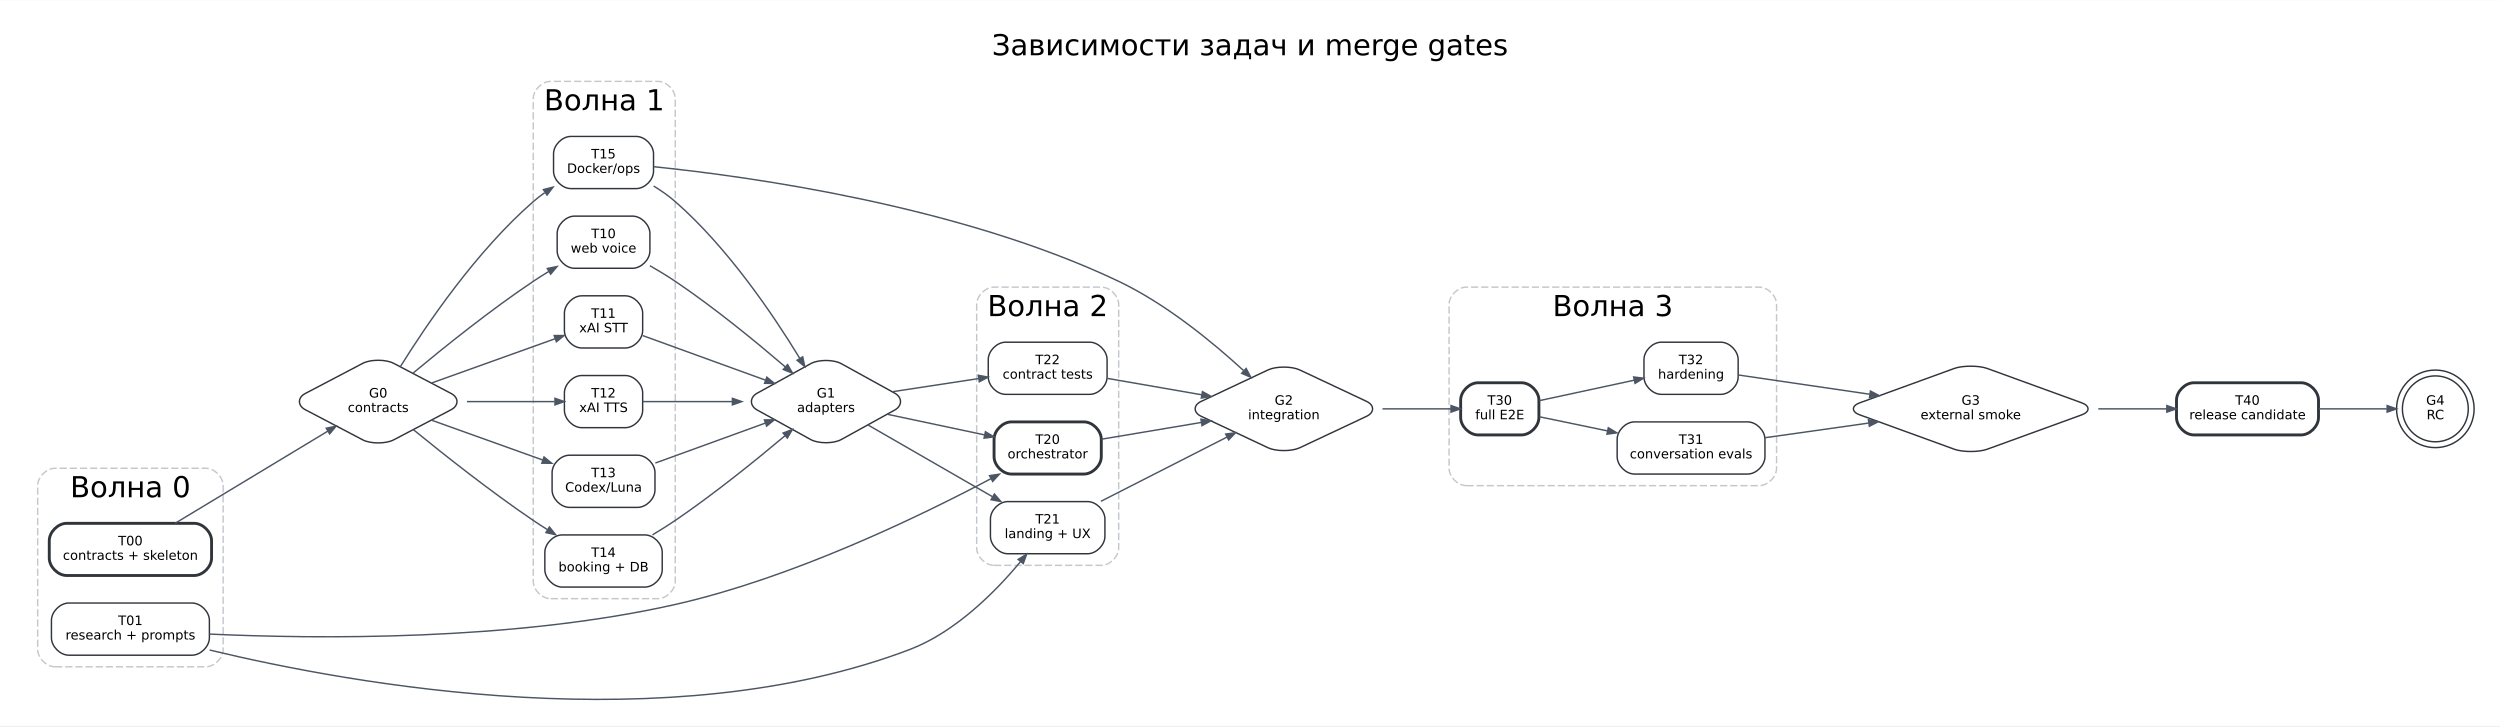
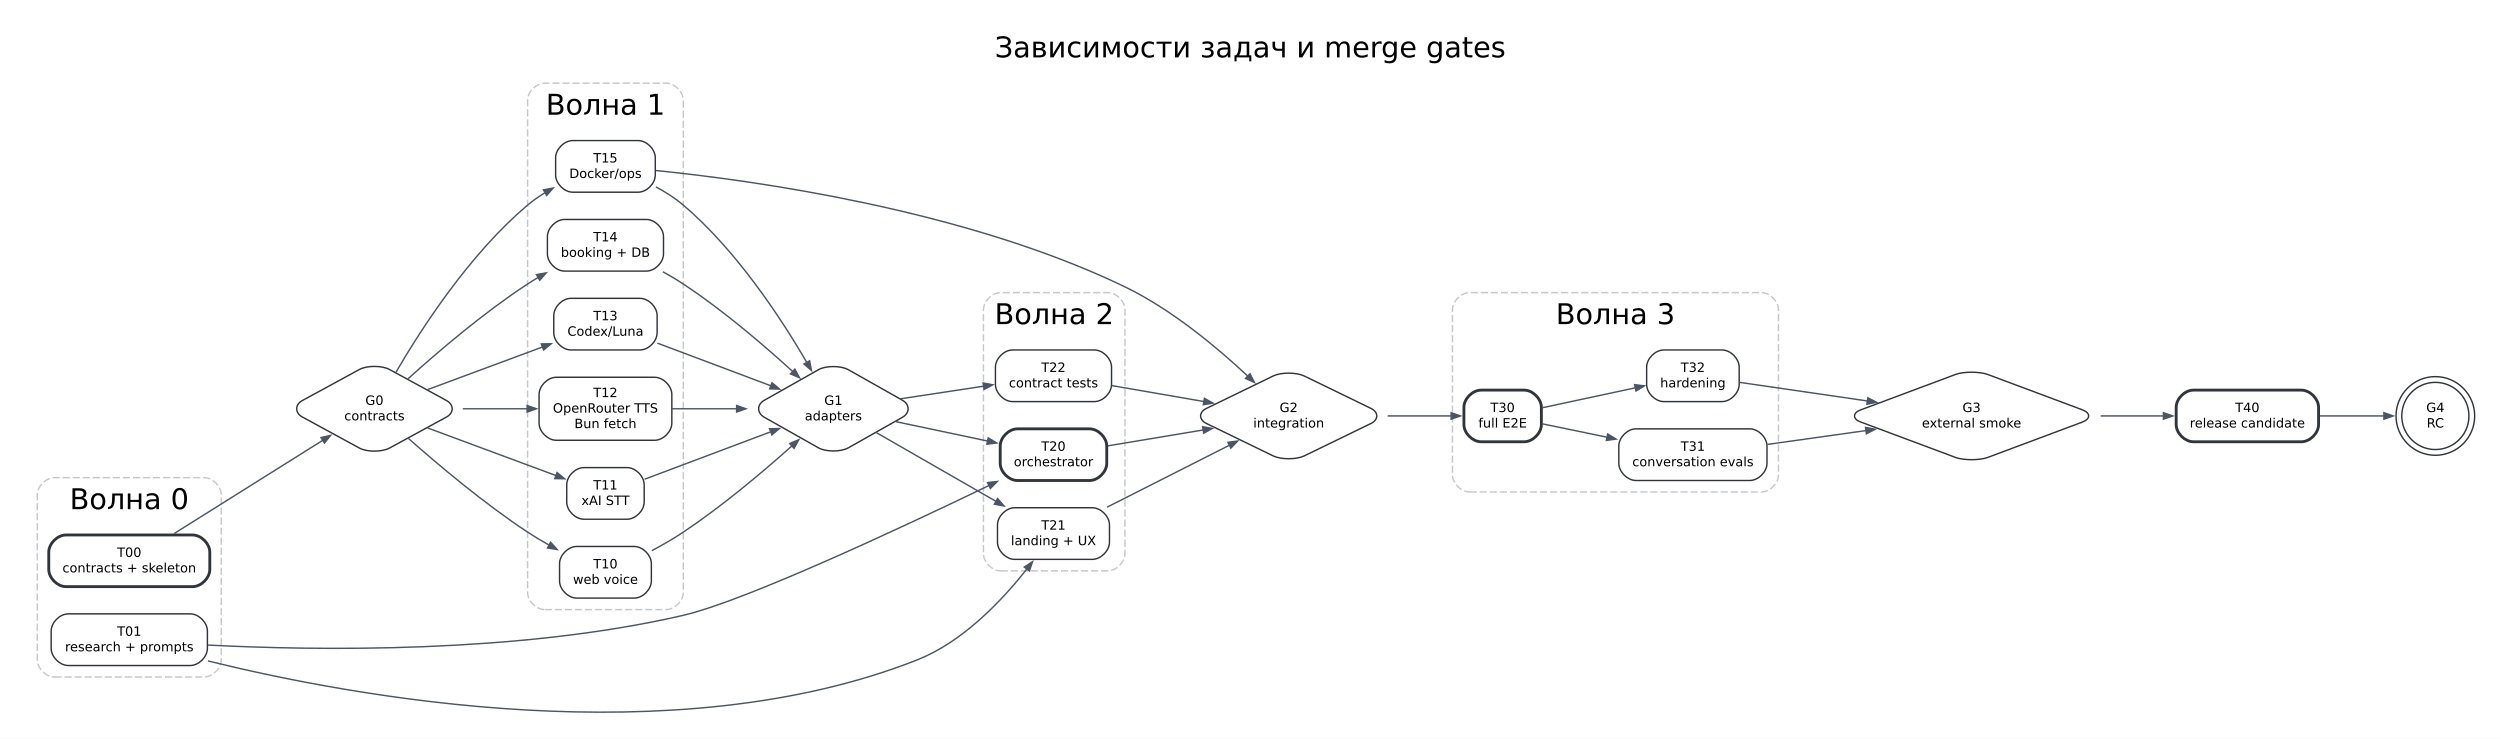
- <svg xmlns="http://www.w3.org/2000/svg" width="1725pt" height="501pt" viewBox="0.00 0.00 1725.25 500.78">
-   <g id="graph0" class="graph" transform="scale(1 1) rotate(0) translate(18 482.78)">
-     <polygon fill="white" stroke="transparent" points="-18,18 -18,-482.78 1707.25,-482.78 1707.25,18 -18,18" />
-     <text text-anchor="middle" x="844.63" y="-444.78" font-family="DejaVu Sans" font-size="20.00">Зависимости задач и merge gates</text>
+ <svg xmlns="http://www.w3.org/2000/svg" width="1743pt" height="515pt" viewBox="0.00 0.00 1743.00 515.00">
+   <g id="graph0" class="graph" transform="scale(1 1) rotate(0) translate(18 496.81)">
+     <polygon fill="white" stroke="none" points="-18,18 -18,-496.81 1725.34,-496.81 1725.34,18 -18,18" />
+     <text xml:space="preserve" text-anchor="middle" x="853.67" y="-456.81" font-family="DejaVu Sans" font-size="20.00">Зависимости задач и merge gates</text>
    <g id="clust1" class="cluster">
-       <path fill="white" stroke="#c4c7cc" stroke-dasharray="5,2" d="M20,-22.78C20,-22.78 124,-22.78 124,-22.78 130,-22.78 136,-28.78 136,-34.78 136,-34.78 136,-147.78 136,-147.78 136,-153.78 130,-159.78 124,-159.78 124,-159.78 20,-159.78 20,-159.78 14,-159.78 8,-153.78 8,-147.78 8,-147.78 8,-34.78 8,-34.78 8,-28.78 14,-22.78 20,-22.78" />
-       <text text-anchor="middle" x="72" y="-139.78" font-family="DejaVu Sans" font-size="20.00">Волна 0</text>
+       <path fill="white" stroke="#c4c7cc" stroke-dasharray="5,2" d="M20,-24.81C20,-24.81 124.27,-24.81 124.27,-24.81 130.27,-24.81 136.27,-30.81 136.27,-36.81 136.27,-36.81 136.27,-151.81 136.27,-151.81 136.27,-157.81 130.27,-163.81 124.27,-163.81 124.27,-163.81 20,-163.81 20,-163.81 14,-163.81 8,-157.81 8,-151.81 8,-151.81 8,-36.81 8,-36.81 8,-30.81 14,-24.81 20,-24.81" />
+       <text xml:space="preserve" text-anchor="middle" x="72.13" y="-141.81" font-family="DejaVu Sans" font-size="20.00">Волна 0</text>
    </g>
    <g id="clust2" class="cluster">
-       <path fill="white" stroke="#c4c7cc" stroke-dasharray="5,2" d="M362,-69.78C362,-69.78 436,-69.78 436,-69.78 442,-69.78 448,-75.78 448,-81.78 448,-81.78 448,-414.78 448,-414.78 448,-420.78 442,-426.78 436,-426.78 436,-426.78 362,-426.78 362,-426.78 356,-426.78 350,-420.78 350,-414.78 350,-414.78 350,-81.78 350,-81.78 350,-75.78 356,-69.78 362,-69.78" />
-       <text text-anchor="middle" x="399" y="-406.78" font-family="DejaVu Sans" font-size="20.00">Волна 1</text>
+       <path fill="white" stroke="#c4c7cc" stroke-dasharray="5,2" d="M361.84,-71.81C361.84,-71.81 446.4,-71.81 446.4,-71.81 452.4,-71.81 458.4,-77.81 458.4,-83.81 458.4,-83.81 458.4,-426.81 458.4,-426.81 458.4,-432.81 452.4,-438.81 446.4,-438.81 446.4,-438.81 361.84,-438.81 361.84,-438.81 355.84,-438.81 349.84,-432.81 349.84,-426.81 349.84,-426.81 349.84,-83.81 349.84,-83.81 349.84,-77.81 355.84,-71.81 361.84,-71.81" />
+       <text xml:space="preserve" text-anchor="middle" x="404.12" y="-416.81" font-family="DejaVu Sans" font-size="20.00">Волна 1</text>
    </g>
    <g id="clust3" class="cluster">
-       <path fill="white" stroke="#c4c7cc" stroke-dasharray="5,2" d="M668,-92.78C668,-92.78 742,-92.78 742,-92.78 748,-92.78 754,-98.78 754,-104.78 754,-104.78 754,-272.78 754,-272.78 754,-278.78 748,-284.78 742,-284.78 742,-284.78 668,-284.78 668,-284.78 662,-284.78 656,-278.78 656,-272.78 656,-272.78 656,-104.78 656,-104.78 656,-98.78 662,-92.78 668,-92.78" />
-       <text text-anchor="middle" x="705" y="-264.78" font-family="DejaVu Sans" font-size="20.00">Волна 2</text>
+       <path fill="white" stroke="#c4c7cc" stroke-dasharray="5,2" d="M679.66,-98.81C679.66,-98.81 754.32,-98.81 754.32,-98.81 760.32,-98.81 766.32,-104.81 766.32,-110.81 766.32,-110.81 766.32,-280.81 766.32,-280.81 766.32,-286.81 760.32,-292.81 754.32,-292.81 754.32,-292.81 679.66,-292.81 679.66,-292.81 673.66,-292.81 667.66,-286.81 667.66,-280.81 667.66,-280.81 667.66,-110.81 667.66,-110.81 667.66,-104.81 673.66,-98.81 679.66,-98.81" />
+       <text xml:space="preserve" text-anchor="middle" x="716.99" y="-270.81" font-family="DejaVu Sans" font-size="20.00">Волна 2</text>
    </g>
    <g id="clust4" class="cluster">
-       <path fill="white" stroke="#c4c7cc" stroke-dasharray="5,2" d="M994,-147.78C994,-147.78 1196,-147.78 1196,-147.78 1202,-147.78 1208,-153.78 1208,-159.78 1208,-159.78 1208,-272.78 1208,-272.78 1208,-278.78 1202,-284.78 1196,-284.78 1196,-284.78 994,-284.78 994,-284.78 988,-284.78 982,-278.78 982,-272.78 982,-272.78 982,-159.78 982,-159.78 982,-153.78 988,-147.78 994,-147.78" />
-       <text text-anchor="middle" x="1095" y="-264.78" font-family="DejaVu Sans" font-size="20.00">Волна 3</text>
+       <path fill="white" stroke="#c4c7cc" stroke-dasharray="5,2" d="M1006.64,-153.81C1006.64,-153.81 1209.95,-153.81 1209.95,-153.81 1215.95,-153.81 1221.95,-159.81 1221.95,-165.81 1221.95,-165.81 1221.95,-280.81 1221.95,-280.81 1221.95,-286.81 1215.95,-292.81 1209.95,-292.81 1209.95,-292.81 1006.64,-292.81 1006.64,-292.81 1000.64,-292.81 994.64,-286.81 994.64,-280.81 994.64,-280.81 994.64,-165.81 994.64,-165.81 994.64,-159.81 1000.64,-153.81 1006.64,-153.81" />
+       <text xml:space="preserve" text-anchor="middle" x="1108.29" y="-270.81" font-family="DejaVu Sans" font-size="20.00">Волна 3</text>
    </g>
    <g id="node1" class="node">
-       <path fill="white" stroke="#30343b" stroke-width="2" d="M116,-121.78C116,-121.78 28,-121.78 28,-121.78 22,-121.78 16,-115.78 16,-109.78 16,-109.78 16,-97.78 16,-97.78 16,-91.78 22,-85.78 28,-85.78 28,-85.78 116,-85.78 116,-85.78 122,-85.78 128,-91.78 128,-97.78 128,-97.78 128,-109.78 128,-109.78 128,-115.78 122,-121.78 116,-121.78" />
-       <text text-anchor="middle" x="72" y="-106.58" font-family="DejaVu Sans" font-size="9.00">T00</text>
-       <text text-anchor="middle" x="72" y="-96.58" font-family="DejaVu Sans" font-size="9.00">contracts + skeleton</text>
+       <path fill="white" stroke="#30343b" stroke-width="2" d="M116.27,-123.81C116.27,-123.81 28,-123.81 28,-123.81 22,-123.81 16,-117.81 16,-111.81 16,-111.81 16,-99.81 16,-99.81 16,-93.81 22,-87.81 28,-87.81 28,-87.81 116.27,-87.81 116.27,-87.81 122.27,-87.81 128.27,-93.81 128.27,-99.81 128.27,-99.81 128.27,-111.81 128.27,-111.81 128.27,-117.81 122.27,-123.81 116.27,-123.81" />
+       <text xml:space="preserve" text-anchor="middle" x="72.13" y="-108.51" font-family="DejaVu Sans" font-size="9.00">T00</text>
+       <text xml:space="preserve" text-anchor="middle" x="72.13" y="-97.71" font-family="DejaVu Sans" font-size="9.00">contracts + skeleton</text>
    </g>
    <g id="node3" class="node">
-       <path fill="white" stroke="#30343b" d="M232.37,-232.21C232.37,-232.21 192.63,-211.36 192.63,-211.36 187.31,-208.57 187.31,-203 192.63,-200.21 192.63,-200.21 232.37,-179.36 232.37,-179.36 237.69,-176.57 248.31,-176.57 253.63,-179.36 253.63,-179.36 293.37,-200.21 293.37,-200.21 298.69,-203 298.69,-208.57 293.37,-211.36 293.37,-211.36 253.63,-232.21 253.63,-232.21 248.31,-235 237.69,-235 232.37,-232.21" />
-       <text text-anchor="middle" x="243" y="-208.58" font-family="DejaVu Sans" font-size="9.00">G0</text>
-       <text text-anchor="middle" x="243" y="-198.58" font-family="DejaVu Sans" font-size="9.00">contracts</text>
+       <path fill="white" stroke="#30343b" d="M232.52,-239.19C232.52,-239.19 192.8,-217.56 192.8,-217.56 187.54,-214.69 187.54,-208.94 192.8,-206.07 192.8,-206.07 232.52,-184.44 232.52,-184.44 237.79,-181.57 248.32,-181.57 253.59,-184.44 253.59,-184.44 293.31,-206.07 293.31,-206.07 298.58,-208.94 298.58,-214.69 293.31,-217.56 293.31,-217.56 253.59,-239.19 253.59,-239.19 248.32,-242.06 237.79,-242.06 232.52,-239.19" />
+       <text xml:space="preserve" text-anchor="middle" x="243.06" y="-214.51" font-family="DejaVu Sans" font-size="9.00">G0</text>
+       <text xml:space="preserve" text-anchor="middle" x="243.06" y="-203.71" font-family="DejaVu Sans" font-size="9.00">contracts</text>
    </g>
    <g id="edge1" class="edge">
-       <path fill="none" stroke="#4b5563" d="M102.82,-121.79C132.35,-139.61 177.49,-166.85 208.3,-185.44" />
-       <polygon fill="#4b5563" stroke="#4b5563" points="207.14,-187.4 213.88,-188.81 209.49,-183.5 207.14,-187.4" />
+       <path fill="none" stroke="#4b5563" d="M103.33,-124.77C132.45,-143.04 176.48,-170.67 207.1,-189.88" />
+       <polygon fill="#4b5563" stroke="#4b5563" points="205.81,-191.75 212.52,-193.28 208.22,-187.9 205.81,-191.75" />
    </g>
    <g id="node2" class="node">
-       <path fill="white" stroke="#30343b" d="M114.5,-66.78C114.5,-66.78 29.5,-66.78 29.5,-66.78 23.5,-66.78 17.5,-60.78 17.5,-54.78 17.5,-54.78 17.5,-42.78 17.5,-42.78 17.5,-36.78 23.5,-30.78 29.5,-30.78 29.5,-30.78 114.5,-30.78 114.5,-30.78 120.5,-30.78 126.5,-36.78 126.5,-42.78 126.5,-42.78 126.5,-54.78 126.5,-54.78 126.5,-60.78 120.5,-66.78 114.5,-66.78" />
-       <text text-anchor="middle" x="72" y="-51.58" font-family="DejaVu Sans" font-size="9.00">T01</text>
-       <text text-anchor="middle" x="72" y="-41.58" font-family="DejaVu Sans" font-size="9.00">research + prompts</text>
+       <path fill="white" stroke="#30343b" d="M114.6,-68.81C114.6,-68.81 29.67,-68.81 29.67,-68.81 23.67,-68.81 17.67,-62.81 17.67,-56.81 17.67,-56.81 17.67,-44.81 17.67,-44.81 17.67,-38.81 23.67,-32.81 29.67,-32.81 29.67,-32.81 114.6,-32.81 114.6,-32.81 120.6,-32.81 126.6,-38.81 126.6,-44.81 126.6,-44.81 126.6,-56.81 126.6,-56.81 126.6,-62.81 120.6,-68.81 114.6,-68.81" />
+       <text xml:space="preserve" text-anchor="middle" x="72.13" y="-53.51" font-family="DejaVu Sans" font-size="9.00">T01</text>
+       <text xml:space="preserve" text-anchor="middle" x="72.13" y="-42.71" font-family="DejaVu Sans" font-size="9.00">research + prompts</text>
    </g>
    <g id="node11" class="node">
-       <path fill="white" stroke="#30343b" stroke-width="2" d="M730,-191.78C730,-191.78 680,-191.78 680,-191.78 674,-191.78 668,-185.78 668,-179.78 668,-179.78 668,-167.78 668,-167.78 668,-161.78 674,-155.78 680,-155.78 680,-155.78 730,-155.78 730,-155.78 736,-155.78 742,-161.78 742,-167.78 742,-167.78 742,-179.78 742,-179.78 742,-185.78 736,-191.78 730,-191.78" />
-       <text text-anchor="middle" x="705" y="-176.58" font-family="DejaVu Sans" font-size="9.00">T20</text>
-       <text text-anchor="middle" x="705" y="-166.58" font-family="DejaVu Sans" font-size="9.00">orchestrator</text>
+       <path fill="white" stroke="#30343b" stroke-width="2" d="M741.63,-197.81C741.63,-197.81 691.35,-197.81 691.35,-197.81 685.35,-197.81 679.35,-191.81 679.35,-185.81 679.35,-185.81 679.35,-173.81 679.35,-173.81 679.35,-167.81 685.35,-161.81 691.35,-161.81 691.35,-161.81 741.63,-161.81 741.63,-161.81 747.63,-161.81 753.63,-167.81 753.63,-173.81 753.63,-173.81 753.63,-185.81 753.63,-185.81 753.63,-191.81 747.63,-197.81 741.63,-197.81" />
+       <text xml:space="preserve" text-anchor="middle" x="716.49" y="-182.51" font-family="DejaVu Sans" font-size="9.00">T20</text>
+       <text xml:space="preserve" text-anchor="middle" x="716.49" y="-171.71" font-family="DejaVu Sans" font-size="9.00">orchestrator</text>
    </g>
    <g id="edge2" class="edge">
-       <path fill="none" stroke="#4b5563" d="M126.57,-45.35C200.06,-41.96 335.8,-40.43 448,-65.78 529.16,-84.13 617.17,-126.78 665.96,-152.66" />
-       <polygon fill="#4b5563" stroke="#4b5563" points="664.9,-154.68 671.71,-155.73 667.04,-150.66 664.9,-154.68" />
+       <path fill="none" stroke="#4b5563" d="M126.94,-47.07C202.18,-43.21 342.62,-41.01 458.4,-67.81 500.99,-77.67 610.34,-128.81 671.82,-158.47" />
+       <polygon fill="#4b5563" stroke="#4b5563" points="670.51,-160.36 677.35,-161.14 672.49,-156.26 670.51,-160.36" />
    </g>
    <g id="node12" class="node">
-       <path fill="white" stroke="#30343b" d="M732.5,-136.78C732.5,-136.78 677.5,-136.78 677.5,-136.78 671.5,-136.78 665.5,-130.78 665.5,-124.78 665.5,-124.78 665.5,-112.78 665.5,-112.78 665.5,-106.78 671.5,-100.78 677.5,-100.78 677.5,-100.78 732.5,-100.78 732.5,-100.78 738.5,-100.78 744.5,-106.78 744.5,-112.78 744.5,-112.78 744.5,-124.78 744.5,-124.78 744.5,-130.78 738.5,-136.78 732.5,-136.78" />
-       <text text-anchor="middle" x="705" y="-121.58" font-family="DejaVu Sans" font-size="9.00">T21</text>
-       <text text-anchor="middle" x="705" y="-111.58" font-family="DejaVu Sans" font-size="9.00">landing + UX</text>
+       <path fill="white" stroke="#30343b" d="M743.53,-142.81C743.53,-142.81 689.45,-142.81 689.45,-142.81 683.45,-142.81 677.45,-136.81 677.45,-130.81 677.45,-130.81 677.45,-118.81 677.45,-118.81 677.45,-112.81 683.45,-106.81 689.45,-106.81 689.45,-106.81 743.53,-106.81 743.53,-106.81 749.53,-106.81 755.53,-112.81 755.53,-118.81 755.53,-118.81 755.53,-130.81 755.53,-130.81 755.53,-136.81 749.53,-142.81 743.53,-142.81" />
+       <text xml:space="preserve" text-anchor="middle" x="716.49" y="-127.51" font-family="DejaVu Sans" font-size="9.00">T21</text>
+       <text xml:space="preserve" text-anchor="middle" x="716.49" y="-116.71" font-family="DejaVu Sans" font-size="9.00">landing + UX</text>
    </g>
    <g id="edge18" class="edge">
-       <path fill="none" stroke="#4b5563" d="M126.7,-34.34C226,-10.42 443.37,28.82 610,-34.78 641.53,-46.82 669.19,-74.84 686.19,-95.22" />
-       <polygon fill="#4b5563" stroke="#4b5563" points="684.62,-96.88 690.49,-100.48 688.14,-94.01 684.62,-96.88" />
+       <path fill="none" stroke="#4b5563" d="M126.95,-36.01C228.08,-11.05 451.58,30.46 621.66,-36.81 653.66,-49.47 681.13,-78.76 697.93,-100.09" />
+       <polygon fill="#4b5563" stroke="#4b5563" points="696.11,-101.45 701.87,-105.22 699.71,-98.68 696.11,-101.45" />
    </g>
    <g id="node4" class="node">
-       <path fill="white" stroke="#30343b" d="M418.5,-333.78C418.5,-333.78 378.5,-333.78 378.5,-333.78 372.5,-333.78 366.5,-327.78 366.5,-321.78 366.5,-321.78 366.5,-309.78 366.5,-309.78 366.5,-303.78 372.5,-297.78 378.5,-297.78 378.5,-297.78 418.5,-297.78 418.5,-297.78 424.5,-297.78 430.5,-303.78 430.5,-309.78 430.5,-309.78 430.5,-321.78 430.5,-321.78 430.5,-327.78 424.5,-333.78 418.5,-333.78" />
-       <text text-anchor="middle" x="398.5" y="-318.58" font-family="DejaVu Sans" font-size="9.00">T10</text>
-       <text text-anchor="middle" x="398.5" y="-308.58" font-family="DejaVu Sans" font-size="9.00">web voice</text>
+       <path fill="white" stroke="#30343b" d="M424.13,-115.81C424.13,-115.81 384.12,-115.81 384.12,-115.81 378.12,-115.81 372.12,-109.81 372.12,-103.81 372.12,-103.81 372.12,-91.81 372.12,-91.81 372.12,-85.81 378.12,-79.81 384.12,-79.81 384.12,-79.81 424.13,-79.81 424.13,-79.81 430.13,-79.81 436.13,-85.81 436.13,-91.81 436.13,-91.81 436.13,-103.81 436.13,-103.81 436.13,-109.81 430.13,-115.81 424.13,-115.81" />
+       <text xml:space="preserve" text-anchor="middle" x="404.12" y="-100.51" font-family="DejaVu Sans" font-size="9.00">T10</text>
+       <text xml:space="preserve" text-anchor="middle" x="404.12" y="-89.71" font-family="DejaVu Sans" font-size="9.00">web voice</text>
    </g>
    <g id="edge3" class="edge">
-       <path fill="none" stroke="#4b5563" d="M267.24,-225.61C288.24,-243.11 320.3,-268.87 350,-288.78 353.41,-291.07 357.03,-293.36 360.69,-295.58" />
-       <polygon fill="#4b5563" stroke="#4b5563" points="359.69,-297.63 366.44,-299 362.02,-293.72 359.69,-297.63" />
+       <path fill="none" stroke="#4b5563" d="M266.56,-191.3C287.32,-172.93 319.42,-145.89 349.84,-125.81 354.58,-122.69 359.71,-119.63 364.84,-116.75" />
+       <polygon fill="#4b5563" stroke="#4b5563" points="365.87,-118.78 370.49,-113.67 363.69,-114.78 365.87,-118.78" />
    </g>
    <g id="node5" class="node">
-       <path fill="white" stroke="#30343b" d="M413.5,-278.78C413.5,-278.78 383.5,-278.78 383.5,-278.78 377.5,-278.78 371.5,-272.78 371.5,-266.78 371.5,-266.78 371.5,-254.78 371.5,-254.78 371.5,-248.78 377.5,-242.78 383.5,-242.78 383.5,-242.78 413.5,-242.78 413.5,-242.78 419.5,-242.78 425.5,-248.78 425.5,-254.78 425.5,-254.78 425.5,-266.78 425.5,-266.78 425.5,-272.78 419.5,-278.78 413.5,-278.78" />
-       <text text-anchor="middle" x="398.5" y="-263.58" font-family="DejaVu Sans" font-size="9.00">T11</text>
-       <text text-anchor="middle" x="398.5" y="-253.58" font-family="DejaVu Sans" font-size="9.00">xAI STT</text>
+       <path fill="white" stroke="#30343b" d="M419.12,-170.81C419.12,-170.81 389.12,-170.81 389.12,-170.81 383.12,-170.81 377.12,-164.81 377.12,-158.81 377.12,-158.81 377.12,-146.81 377.12,-146.81 377.12,-140.81 383.12,-134.81 389.12,-134.81 389.12,-134.81 419.12,-134.81 419.12,-134.81 425.12,-134.81 431.12,-140.81 431.12,-146.81 431.12,-146.81 431.12,-158.81 431.12,-158.81 431.12,-164.81 425.12,-170.81 419.12,-170.81" />
+       <text xml:space="preserve" text-anchor="middle" x="404.12" y="-155.51" font-family="DejaVu Sans" font-size="9.00">T11</text>
+       <text xml:space="preserve" text-anchor="middle" x="404.12" y="-144.71" font-family="DejaVu Sans" font-size="9.00">xAI STT</text>
    </g>
    <g id="edge4" class="edge">
-       <path fill="none" stroke="#4b5563" d="M279.99,-218.68C305.8,-227.93 340.28,-240.28 365.21,-249.22" />
-       <polygon fill="#4b5563" stroke="#4b5563" points="364.45,-251.36 371.33,-251.41 365.98,-247.07 364.45,-251.36" />
+       <path fill="none" stroke="#4b5563" d="M280.15,-198.43C307.01,-188.46 343.42,-174.96 369.63,-165.24" />
+       <polygon fill="#4b5563" stroke="#4b5563" points="370.36,-167.39 375.66,-163 368.78,-163.13 370.36,-167.39" />
    </g>
    <g id="node6" class="node">
-       <path fill="white" stroke="#30343b" d="M413.5,-223.78C413.5,-223.78 383.5,-223.78 383.5,-223.78 377.5,-223.78 371.5,-217.78 371.5,-211.78 371.5,-211.78 371.5,-199.78 371.5,-199.78 371.5,-193.78 377.5,-187.78 383.5,-187.78 383.5,-187.78 413.5,-187.78 413.5,-187.78 419.5,-187.78 425.5,-193.78 425.5,-199.78 425.5,-199.78 425.5,-211.78 425.5,-211.78 425.5,-217.78 419.5,-223.78 413.5,-223.78" />
-       <text text-anchor="middle" x="398.5" y="-208.58" font-family="DejaVu Sans" font-size="9.00">T12</text>
-       <text text-anchor="middle" x="398.5" y="-198.58" font-family="DejaVu Sans" font-size="9.00">xAI TTS</text>
+       <path fill="white" stroke="#30343b" d="M438.4,-233.77C438.4,-233.77 369.84,-233.77 369.84,-233.77 363.84,-233.77 357.84,-227.77 357.84,-221.77 357.84,-221.77 357.84,-201.85 357.84,-201.85 357.84,-195.85 363.84,-189.85 369.84,-189.85 369.84,-189.85 438.4,-189.85 438.4,-189.85 444.4,-189.85 450.4,-195.85 450.4,-201.85 450.4,-201.85 450.4,-221.77 450.4,-221.77 450.4,-227.77 444.4,-233.77 438.4,-233.77" />
+       <text xml:space="preserve" text-anchor="middle" x="404.12" y="-219.91" font-family="DejaVu Sans" font-size="9.00">T12</text>
+       <text xml:space="preserve" text-anchor="middle" x="404.12" y="-209.11" font-family="DejaVu Sans" font-size="9.00">OpenRouter TTS</text>
+       <text xml:space="preserve" text-anchor="middle" x="404.12" y="-198.31" font-family="DejaVu Sans" font-size="9.00">Bun fetch</text>
    </g>
    <g id="edge5" class="edge">
-       <path fill="none" stroke="#4b5563" d="M304.23,-205.78C324.84,-205.78 347.12,-205.78 364.74,-205.78" />
-       <polygon fill="#4b5563" stroke="#4b5563" points="364.99,-208.06 371.49,-205.78 364.99,-203.51 364.99,-208.06" />
+       <path fill="none" stroke="#4b5563" d="M304.65,-211.81C319.46,-211.81 335.21,-211.81 349.66,-211.81" />
+       <polygon fill="#4b5563" stroke="#4b5563" points="349.53,-214.09 356.03,-211.81 349.53,-209.54 349.53,-214.09" />
    </g>
    <g id="node7" class="node">
-       <path fill="white" stroke="#30343b" d="M422,-168.78C422,-168.78 375,-168.78 375,-168.78 369,-168.78 363,-162.78 363,-156.78 363,-156.78 363,-144.78 363,-144.78 363,-138.78 369,-132.78 375,-132.78 375,-132.78 422,-132.78 422,-132.78 428,-132.78 434,-138.78 434,-144.78 434,-144.78 434,-156.78 434,-156.78 434,-162.78 428,-168.78 422,-168.78" />
-       <text text-anchor="middle" x="398.5" y="-153.58" font-family="DejaVu Sans" font-size="9.00">T13</text>
-       <text text-anchor="middle" x="398.5" y="-143.58" font-family="DejaVu Sans" font-size="9.00">Codex/Luna</text>
+       <path fill="white" stroke="#30343b" d="M428.15,-288.81C428.15,-288.81 380.09,-288.81 380.09,-288.81 374.09,-288.81 368.09,-282.81 368.09,-276.81 368.09,-276.81 368.09,-264.81 368.09,-264.81 368.09,-258.81 374.09,-252.81 380.09,-252.81 380.09,-252.81 428.15,-252.81 428.15,-252.81 434.15,-252.81 440.15,-258.81 440.15,-264.81 440.15,-264.81 440.15,-276.81 440.15,-276.81 440.15,-282.81 434.15,-288.81 428.15,-288.81" />
+       <text xml:space="preserve" text-anchor="middle" x="404.12" y="-273.51" font-family="DejaVu Sans" font-size="9.00">T13</text>
+       <text xml:space="preserve" text-anchor="middle" x="404.12" y="-262.71" font-family="DejaVu Sans" font-size="9.00">Codex/Luna</text>
    </g>
    <g id="edge6" class="edge">
-       <path fill="none" stroke="#4b5563" d="M279.99,-192.89C302.93,-184.67 332.71,-174 356.55,-165.46" />
-       <polygon fill="#4b5563" stroke="#4b5563" points="357.44,-167.55 362.79,-163.22 355.91,-163.27 357.44,-167.55" />
+       <path fill="none" stroke="#4b5563" d="M280.15,-225.2C304.01,-234.05 335.39,-245.69 360.49,-255" />
+       <polygon fill="#4b5563" stroke="#4b5563" points="359.41,-257.03 366.3,-257.16 361,-252.76 359.41,-257.03" />
    </g>
    <g id="node8" class="node">
-       <path fill="white" stroke="#30343b" d="M427,-113.78C427,-113.78 370,-113.78 370,-113.78 364,-113.78 358,-107.78 358,-101.78 358,-101.78 358,-89.78 358,-89.78 358,-83.78 364,-77.78 370,-77.78 370,-77.78 427,-77.78 427,-77.78 433,-77.78 439,-83.78 439,-89.78 439,-89.78 439,-101.78 439,-101.78 439,-107.78 433,-113.78 427,-113.78" />
-       <text text-anchor="middle" x="398.5" y="-98.58" font-family="DejaVu Sans" font-size="9.00">T14</text>
-       <text text-anchor="middle" x="398.5" y="-88.58" font-family="DejaVu Sans" font-size="9.00">booking + DB</text>
+       <path fill="white" stroke="#30343b" d="M432.59,-343.81C432.59,-343.81 375.65,-343.81 375.65,-343.81 369.65,-343.81 363.65,-337.81 363.65,-331.81 363.65,-331.81 363.65,-319.81 363.65,-319.81 363.65,-313.81 369.65,-307.81 375.65,-307.81 375.65,-307.81 432.59,-307.81 432.59,-307.81 438.59,-307.81 444.59,-313.81 444.59,-319.81 444.59,-319.81 444.59,-331.81 444.59,-331.81 444.59,-337.81 438.59,-343.81 432.59,-343.81" />
+       <text xml:space="preserve" text-anchor="middle" x="404.12" y="-328.51" font-family="DejaVu Sans" font-size="9.00">T14</text>
+       <text xml:space="preserve" text-anchor="middle" x="404.12" y="-317.71" font-family="DejaVu Sans" font-size="9.00">booking + DB</text>
    </g>
    <g id="edge7" class="edge">
-       <path fill="none" stroke="#4b5563" d="M267.36,-186.34C288.42,-169.14 320.53,-143.75 350,-123.78 353.07,-121.7 356.3,-119.61 359.57,-117.56" />
-       <polygon fill="#4b5563" stroke="#4b5563" points="361.14,-119.27 365.47,-113.92 358.75,-115.39 361.14,-119.27" />
+       <path fill="none" stroke="#4b5563" d="M266.45,-232.71C287.13,-251.37 319.19,-278.79 349.84,-298.81 352.24,-300.38 354.74,-301.92 357.3,-303.43" />
+       <polygon fill="#4b5563" stroke="#4b5563" points="356.05,-305.34 362.83,-306.57 358.3,-301.39 356.05,-305.34" />
    </g>
    <g id="node9" class="node">
-       <path fill="white" stroke="#30343b" d="M421,-388.78C421,-388.78 376,-388.78 376,-388.78 370,-388.78 364,-382.78 364,-376.78 364,-376.78 364,-364.78 364,-364.78 364,-358.78 370,-352.78 376,-352.78 376,-352.78 421,-352.78 421,-352.78 427,-352.78 433,-358.78 433,-364.78 433,-364.78 433,-376.78 433,-376.78 433,-382.78 427,-388.78 421,-388.78" />
-       <text text-anchor="middle" x="398.5" y="-373.58" font-family="DejaVu Sans" font-size="9.00">T15</text>
-       <text text-anchor="middle" x="398.5" y="-363.58" font-family="DejaVu Sans" font-size="9.00">Docker/ops</text>
+       <path fill="white" stroke="#30343b" d="M426.87,-398.81C426.87,-398.81 381.38,-398.81 381.38,-398.81 375.38,-398.81 369.38,-392.81 369.38,-386.81 369.38,-386.81 369.38,-374.81 369.38,-374.81 369.38,-368.81 375.38,-362.81 381.38,-362.81 381.38,-362.81 426.87,-362.81 426.87,-362.81 432.87,-362.81 438.87,-368.81 438.87,-374.81 438.87,-374.81 438.87,-386.81 438.87,-386.81 438.87,-392.81 432.87,-398.81 426.87,-398.81" />
+       <text xml:space="preserve" text-anchor="middle" x="404.12" y="-383.51" font-family="DejaVu Sans" font-size="9.00">T15</text>
+       <text xml:space="preserve" text-anchor="middle" x="404.12" y="-372.71" font-family="DejaVu Sans" font-size="9.00">Docker/ops</text>
    </g>
    <g id="edge8" class="edge">
-       <path fill="none" stroke="#4b5563" d="M258.25,-229.84C276.63,-259.39 310.92,-309.76 350,-343.78 352.46,-345.93 355.12,-347.99 357.88,-349.94" />
-       <polygon fill="#4b5563" stroke="#4b5563" points="356.99,-352.08 363.66,-353.8 359.52,-348.29 356.99,-352.08" />
+       <path fill="none" stroke="#4b5563" d="M258,-237.19C275.94,-267.97 309.63,-319.96 349.84,-353.81 353.59,-356.97 357.77,-359.88 362.1,-362.53" />
+       <polygon fill="#4b5563" stroke="#4b5563" points="360.89,-364.46 367.66,-365.72 363.15,-360.51 360.89,-364.46" />
    </g>
    <g id="node10" class="node">
-       <path fill="white" stroke="#30343b" d="M541.49,-231.99C541.49,-231.99 504.51,-211.58 504.51,-211.58 499.25,-208.68 499.25,-202.89 504.51,-199.99 504.51,-199.99 541.49,-179.58 541.49,-179.58 546.75,-176.68 557.25,-176.68 562.51,-179.58 562.51,-179.58 599.49,-199.99 599.49,-199.99 604.75,-202.89 604.75,-208.68 599.49,-211.58 599.49,-211.58 562.51,-231.99 562.51,-231.99 557.25,-234.89 546.75,-234.89 541.49,-231.99" />
-       <text text-anchor="middle" x="552" y="-208.58" font-family="DejaVu Sans" font-size="9.00">G1</text>
-       <text text-anchor="middle" x="552" y="-198.58" font-family="DejaVu Sans" font-size="9.00">adapters</text>
+       <path fill="white" stroke="#30343b" d="M552.58,-239.03C552.58,-239.03 514.85,-217.72 514.85,-217.72 509.63,-214.77 509.63,-208.86 514.85,-205.91 514.85,-205.91 552.58,-184.6 552.58,-184.6 557.81,-181.65 568.26,-181.65 573.48,-184.6 573.48,-184.6 611.22,-205.91 611.22,-205.91 616.44,-208.86 616.44,-214.77 611.22,-217.72 611.22,-217.72 573.48,-239.03 573.48,-239.03 568.26,-241.98 557.81,-241.98 552.58,-239.03" />
+       <text xml:space="preserve" text-anchor="middle" x="563.03" y="-214.51" font-family="DejaVu Sans" font-size="9.00">G1</text>
+       <text xml:space="preserve" text-anchor="middle" x="563.03" y="-203.71" font-family="DejaVu Sans" font-size="9.00">adapters</text>
    </g>
    <g id="edge9" class="edge">
-       <path fill="none" stroke="#4b5563" d="M430.5,-299.56C436.42,-296.18 442.49,-292.5 448,-288.78 475.03,-270.56 503.76,-247.02 523.99,-229.67" />
-       <polygon fill="#4b5563" stroke="#4b5563" points="525.51,-231.37 528.94,-225.4 522.53,-227.92 525.51,-231.37" />
+       <path fill="none" stroke="#4b5563" d="M436.46,-112.89C443.83,-116.81 451.53,-121.23 458.4,-125.81 485.66,-144 514.14,-168.05 534.33,-186.1" />
+       <polygon fill="#4b5563" stroke="#4b5563" points="532.57,-187.58 538.93,-190.24 535.62,-184.2 532.57,-187.58" />
    </g>
    <g id="edge10" class="edge">
-       <path fill="none" stroke="#4b5563" d="M425.54,-251.33C448.81,-242.88 483.26,-230.37 510.18,-220.6" />
-       <polygon fill="#4b5563" stroke="#4b5563" points="511.17,-222.66 516.5,-218.31 509.62,-218.39 511.17,-222.66" />
+       <path fill="none" stroke="#4b5563" d="M431.39,-162.69C455.41,-171.72 491.39,-185.25 519.51,-195.83" />
+       <polygon fill="#4b5563" stroke="#4b5563" points="518.54,-197.89 525.43,-198.05 520.15,-193.63 518.54,-197.89" />
    </g>
    <g id="edge11" class="edge">
-       <path fill="none" stroke="#4b5563" d="M425.54,-205.78C442.56,-205.78 465.58,-205.78 487.25,-205.78" />
-       <polygon fill="#4b5563" stroke="#4b5563" points="487.43,-208.06 493.93,-205.78 487.43,-203.51 487.43,-208.06" />
+       <path fill="none" stroke="#4b5563" d="M450.51,-211.81C464.61,-211.81 480.46,-211.81 495.69,-211.81" />
+       <polygon fill="#4b5563" stroke="#4b5563" points="495.57,-214.09 502.07,-211.81 495.57,-209.54 495.57,-214.09" />
    </g>
    <g id="edge12" class="edge">
-       <path fill="none" stroke="#4b5563" d="M434.26,-163.4C456.87,-171.61 486.46,-182.35 510.19,-190.97" />
-       <polygon fill="#4b5563" stroke="#4b5563" points="509.52,-193.15 516.4,-193.23 511.07,-188.87 509.52,-193.15" />
+       <path fill="none" stroke="#4b5563" d="M440.34,-257.57C463.76,-248.77 494.65,-237.15 519.45,-227.83" />
+       <polygon fill="#4b5563" stroke="#4b5563" points="520.24,-229.96 525.52,-225.54 518.63,-225.7 520.24,-229.96" />
    </g>
    <g id="edge13" class="edge">
-       <path fill="none" stroke="#4b5563" d="M432.26,-113.81C437.6,-117 443.02,-120.39 448,-123.78 474.82,-142.05 503.57,-165.28 523.86,-182.34" />
-       <polygon fill="#4b5563" stroke="#4b5563" points="522.4,-184.09 528.83,-186.54 525.33,-180.61 522.4,-184.09" />
+       <path fill="none" stroke="#4b5563" d="M444.13,-307.37C449.03,-304.67 453.9,-301.79 458.4,-298.81 486.05,-280.55 514.7,-256 534.85,-237.63" />
+       <polygon fill="#4b5563" stroke="#4b5563" points="536.19,-239.48 539.44,-233.41 533.12,-236.13 536.19,-239.48" />
    </g>
    <g id="edge14" class="edge">
-       <path fill="none" stroke="#4b5563" d="M433.1,-354.55C438.34,-351.33 443.5,-347.72 448,-343.78 484.18,-312.13 515.54,-265.81 533.87,-235.72" />
-       <polygon fill="#4b5563" stroke="#4b5563" points="535.95,-236.67 537.35,-229.93 532.05,-234.32 535.95,-236.67" />
+       <path fill="none" stroke="#4b5563" d="M439.31,-366.52C446.01,-362.9 452.71,-358.65 458.4,-353.81 495.36,-322.38 526.38,-275.23 544.59,-244" />
+       <polygon fill="#4b5563" stroke="#4b5563" points="546.47,-245.28 547.74,-238.51 542.53,-243.02 546.47,-245.28" />
    </g>
    <g id="node14" class="node">
-       <path fill="white" stroke="#30343b" d="M857.14,-227.67C857.14,-227.67 810.86,-205.89 810.86,-205.89 805.43,-203.34 805.43,-198.23 810.86,-195.67 810.86,-195.67 857.14,-173.89 857.14,-173.89 862.57,-171.34 873.43,-171.34 878.86,-173.89 878.86,-173.89 925.14,-195.67 925.14,-195.67 930.57,-198.23 930.57,-203.34 925.14,-205.89 925.14,-205.89 878.86,-227.67 878.86,-227.67 873.43,-230.23 862.57,-230.23 857.14,-227.67" />
-       <text text-anchor="middle" x="868" y="-203.58" font-family="DejaVu Sans" font-size="9.00">G2</text>
-       <text text-anchor="middle" x="868" y="-193.58" font-family="DejaVu Sans" font-size="9.00">integration</text>
+       <path fill="white" stroke="#30343b" d="M869.68,-234.69C869.68,-234.69 823.11,-212.06 823.11,-212.06 817.72,-209.44 817.72,-204.19 823.11,-201.57 823.11,-201.57 869.68,-178.94 869.68,-178.94 875.08,-176.32 885.87,-176.32 891.27,-178.94 891.27,-178.94 937.84,-201.57 937.84,-201.57 943.24,-204.19 943.24,-209.44 937.84,-212.06 937.84,-212.06 891.27,-234.69 891.27,-234.69 885.87,-237.31 875.08,-237.31 869.68,-234.69" />
+       <text xml:space="preserve" text-anchor="middle" x="880.48" y="-209.51" font-family="DejaVu Sans" font-size="9.00">G2</text>
+       <text xml:space="preserve" text-anchor="middle" x="880.48" y="-198.71" font-family="DejaVu Sans" font-size="9.00">integration</text>
    </g>
    <g id="edge19" class="edge">
-       <path fill="none" stroke="#4b5563" d="M433.09,-367.88C497.96,-361.25 643.79,-341.28 754,-288.78 786.63,-273.24 818.63,-246.98 840.2,-227.18" />
-       <polygon fill="#4b5563" stroke="#4b5563" points="841.97,-228.65 845.19,-222.56 838.88,-225.31 841.97,-228.65" />
+       <path fill="none" stroke="#4b5563" d="M439.14,-377.93C505.19,-371.28 654.15,-351.02 766.32,-296.81 798.75,-281.14 830.38,-254.76 851.92,-234.6" />
+       <polygon fill="#4b5563" stroke="#4b5563" points="853.47,-236.26 856.62,-230.13 850.34,-232.96 853.47,-236.26" />
    </g>
    <g id="edge15" class="edge">
-       <path fill="none" stroke="#4b5563" d="M594.26,-197.04C615.15,-192.61 640.48,-187.25 661.54,-182.78" />
-       <polygon fill="#4b5563" stroke="#4b5563" points="662.04,-185 667.93,-181.43 661.1,-180.55 662.04,-185" />
+       <path fill="none" stroke="#4b5563" d="M606.63,-202.82C626.64,-198.59 650.51,-193.54 670.78,-189.26" />
+       <polygon fill="#4b5563" stroke="#4b5563" points="670.99,-191.54 676.88,-187.97 670.05,-187.09 670.99,-191.54" />
    </g>
    <g id="edge16" class="edge">
-       <path fill="none" stroke="#4b5563" d="M581.05,-189.62C605.23,-175.69 640.34,-155.46 666.85,-140.19" />
-       <polygon fill="#4b5563" stroke="#4b5563" points="668.22,-142.03 672.71,-136.81 665.95,-138.08 668.22,-142.03" />
+       <path fill="none" stroke="#4b5563" d="M592.88,-195.25C616.59,-181.62 650.42,-162.19 676.54,-147.19" />
+       <polygon fill="#4b5563" stroke="#4b5563" points="677.53,-149.24 682.03,-144.03 675.26,-145.3 677.53,-149.24" />
    </g>
    <g id="node13" class="node">
-       <path fill="white" stroke="#30343b" d="M734,-246.78C734,-246.78 676,-246.78 676,-246.78 670,-246.78 664,-240.78 664,-234.78 664,-234.78 664,-222.78 664,-222.78 664,-216.78 670,-210.78 676,-210.78 676,-210.78 734,-210.78 734,-210.78 740,-210.78 746,-216.78 746,-222.78 746,-222.78 746,-234.78 746,-234.78 746,-240.78 740,-246.78 734,-246.78" />
-       <text text-anchor="middle" x="705" y="-231.58" font-family="DejaVu Sans" font-size="9.00">T22</text>
-       <text text-anchor="middle" x="705" y="-221.58" font-family="DejaVu Sans" font-size="9.00">contract tests</text>
+       <path fill="white" stroke="#30343b" d="M744.96,-252.81C744.96,-252.81 688.02,-252.81 688.02,-252.81 682.02,-252.81 676.02,-246.81 676.02,-240.81 676.02,-240.81 676.02,-228.81 676.02,-228.81 676.02,-222.81 682.02,-216.81 688.02,-216.81 688.02,-216.81 744.96,-216.81 744.96,-216.81 750.96,-216.81 756.96,-222.81 756.96,-228.81 756.96,-228.81 756.96,-240.81 756.96,-240.81 756.96,-246.81 750.96,-252.81 744.96,-252.81" />
+       <text xml:space="preserve" text-anchor="middle" x="716.49" y="-237.51" font-family="DejaVu Sans" font-size="9.00">T22</text>
+       <text xml:space="preserve" text-anchor="middle" x="716.49" y="-226.71" font-family="DejaVu Sans" font-size="9.00">contract tests</text>
    </g>
    <g id="edge17" class="edge">
-       <path fill="none" stroke="#4b5563" d="M597.9,-212.62C616.56,-215.47 638.22,-218.76 657.09,-221.64" />
-       <polygon fill="#4b5563" stroke="#4b5563" points="657.13,-223.95 663.9,-222.68 657.82,-219.45 657.13,-223.95" />
+       <path fill="none" stroke="#4b5563" d="M609.89,-218.78C628.25,-221.57 649.4,-224.78 667.92,-227.59" />
+       <polygon fill="#4b5563" stroke="#4b5563" points="667.42,-229.82 674.19,-228.54 668.11,-225.32 667.42,-229.82" />
    </g>
    <g id="edge20" class="edge">
-       <path fill="none" stroke="#4b5563" d="M742.13,-179.84C762.38,-183.24 788.08,-187.55 810.9,-191.38" />
-       <polygon fill="#4b5563" stroke="#4b5563" points="810.77,-193.66 817.56,-192.49 811.53,-189.17 810.77,-193.66" />
+       <path fill="none" stroke="#4b5563" d="M754.25,-185.94C773.95,-189.23 798.7,-193.35 820.98,-197.06" />
+       <polygon fill="#4b5563" stroke="#4b5563" points="820.47,-199.29 827.25,-198.11 821.21,-194.8 820.47,-199.29" />
    </g>
    <g id="edge21" class="edge">
-       <path fill="none" stroke="#4b5563" d="M741.73,-136.98C767.57,-150.14 802.43,-167.9 828.82,-181.34" />
-       <polygon fill="#4b5563" stroke="#4b5563" points="827.82,-183.38 834.65,-184.31 829.89,-179.33 827.82,-183.38" />
+       <path fill="none" stroke="#4b5563" d="M753.84,-143.22C779.28,-156.09 813.25,-173.29 839.45,-186.55" />
+       <polygon fill="#4b5563" stroke="#4b5563" points="838.1,-188.42 844.93,-189.33 840.16,-184.36 838.1,-188.42" />
    </g>
    <g id="edge22" class="edge">
-       <path fill="none" stroke="#4b5563" d="M746.21,-221.79C765.88,-218.37 789.87,-214.2 811.27,-210.48" />
-       <polygon fill="#4b5563" stroke="#4b5563" points="811.81,-212.69 817.82,-209.34 811.03,-208.21 811.81,-212.69" />
+       <path fill="none" stroke="#4b5563" d="M757.12,-227.97C776.47,-224.62 800.13,-220.53 821.47,-216.84" />
+       <polygon fill="#4b5563" stroke="#4b5563" points="821.71,-219.11 827.72,-215.76 820.93,-214.63 821.71,-219.11" />
    </g>
    <g id="node15" class="node">
-       <path fill="white" stroke="#30343b" stroke-width="2" d="M1032,-218.78C1032,-218.78 1002,-218.78 1002,-218.78 996,-218.78 990,-212.78 990,-206.78 990,-206.78 990,-194.78 990,-194.78 990,-188.78 996,-182.78 1002,-182.78 1002,-182.78 1032,-182.78 1032,-182.78 1038,-182.78 1044,-188.78 1044,-194.78 1044,-194.78 1044,-206.78 1044,-206.78 1044,-212.78 1038,-218.78 1032,-218.78" />
-       <text text-anchor="middle" x="1017" y="-203.58" font-family="DejaVu Sans" font-size="9.00">T30</text>
-       <text text-anchor="middle" x="1017" y="-193.58" font-family="DejaVu Sans" font-size="9.00">full E2E</text>
+       <path fill="white" stroke="#30343b" stroke-width="2" d="M1044.64,-224.81C1044.64,-224.81 1014.64,-224.81 1014.64,-224.81 1008.64,-224.81 1002.64,-218.81 1002.64,-212.81 1002.64,-212.81 1002.64,-200.81 1002.64,-200.81 1002.64,-194.81 1008.64,-188.81 1014.64,-188.81 1014.64,-188.81 1044.64,-188.81 1044.64,-188.81 1050.64,-188.81 1056.64,-194.81 1056.64,-200.81 1056.64,-200.81 1056.64,-212.81 1056.64,-212.81 1056.64,-218.81 1050.64,-224.81 1044.64,-224.81" />
+       <text xml:space="preserve" text-anchor="middle" x="1029.64" y="-209.51" font-family="DejaVu Sans" font-size="9.00">T30</text>
+       <text xml:space="preserve" text-anchor="middle" x="1029.64" y="-198.71" font-family="DejaVu Sans" font-size="9.00">full E2E</text>
    </g>
    <g id="edge23" class="edge">
-       <path fill="none" stroke="#4b5563" d="M936.05,-200.78C952.45,-200.78 969.28,-200.78 983.24,-200.78" />
-       <polygon fill="#4b5563" stroke="#4b5563" points="983.35,-203.06 989.85,-200.78 983.35,-198.51 983.35,-203.06" />
+       <path fill="none" stroke="#4b5563" d="M949.46,-206.81C964.8,-206.81 980.47,-206.81 993.77,-206.81" />
+       <polygon fill="#4b5563" stroke="#4b5563" points="993.72,-209.09 1000.22,-206.81 993.72,-204.54 993.72,-209.09" />
    </g>
    <g id="node16" class="node">
-       <path fill="white" stroke="#30343b" d="M1188,-191.78C1188,-191.78 1110,-191.78 1110,-191.78 1104,-191.78 1098,-185.78 1098,-179.78 1098,-179.78 1098,-167.78 1098,-167.78 1098,-161.78 1104,-155.78 1110,-155.78 1110,-155.78 1188,-155.78 1188,-155.78 1194,-155.78 1200,-161.78 1200,-167.78 1200,-167.78 1200,-179.78 1200,-179.78 1200,-185.78 1194,-191.78 1188,-191.78" />
-       <text text-anchor="middle" x="1149" y="-176.58" font-family="DejaVu Sans" font-size="9.00">T31</text>
-       <text text-anchor="middle" x="1149" y="-166.58" font-family="DejaVu Sans" font-size="9.00">conversation evals</text>
+       <path fill="white" stroke="#30343b" d="M1201.95,-197.81C1201.95,-197.81 1122.64,-197.81 1122.64,-197.81 1116.64,-197.81 1110.64,-191.81 1110.64,-185.81 1110.64,-185.81 1110.64,-173.81 1110.64,-173.81 1110.64,-167.81 1116.64,-161.81 1122.64,-161.81 1122.64,-161.81 1201.95,-161.81 1201.95,-161.81 1207.95,-161.81 1213.95,-167.81 1213.95,-173.81 1213.95,-173.81 1213.95,-185.81 1213.95,-185.81 1213.95,-191.81 1207.95,-197.81 1201.95,-197.81" />
+       <text xml:space="preserve" text-anchor="middle" x="1162.29" y="-182.51" font-family="DejaVu Sans" font-size="9.00">T31</text>
+       <text xml:space="preserve" text-anchor="middle" x="1162.29" y="-171.71" font-family="DejaVu Sans" font-size="9.00">conversation evals</text>
    </g>
    <g id="edge24" class="edge">
-       <path fill="none" stroke="#4b5563" d="M1044.31,-195.32C1057.87,-192.5 1074.95,-188.96 1091.33,-185.55" />
-       <polygon fill="#4b5563" stroke="#4b5563" points="1091.9,-187.76 1097.8,-184.21 1090.97,-183.31 1091.9,-187.76" />
+       <path fill="none" stroke="#4b5563" d="M1057.39,-201.29C1070.48,-198.58 1086.79,-195.21 1102.57,-191.95" />
+       <polygon fill="#4b5563" stroke="#4b5563" points="1102.88,-194.21 1108.78,-190.67 1101.96,-189.75 1102.88,-194.21" />
    </g>
    <g id="node17" class="node">
-       <path fill="white" stroke="#30343b" d="M1169.5,-246.78C1169.5,-246.78 1128.5,-246.78 1128.5,-246.78 1122.5,-246.78 1116.5,-240.78 1116.5,-234.78 1116.5,-234.78 1116.5,-222.78 1116.5,-222.78 1116.5,-216.78 1122.5,-210.78 1128.5,-210.78 1128.5,-210.78 1169.5,-210.78 1169.5,-210.78 1175.5,-210.78 1181.5,-216.78 1181.5,-222.78 1181.5,-222.78 1181.5,-234.78 1181.5,-234.78 1181.5,-240.78 1175.5,-246.78 1169.5,-246.78" />
-       <text text-anchor="middle" x="1149" y="-231.58" font-family="DejaVu Sans" font-size="9.00">T32</text>
-       <text text-anchor="middle" x="1149" y="-221.58" font-family="DejaVu Sans" font-size="9.00">hardening</text>
+       <path fill="white" stroke="#30343b" d="M1182.55,-252.81C1182.55,-252.81 1142.04,-252.81 1142.04,-252.81 1136.04,-252.81 1130.04,-246.81 1130.04,-240.81 1130.04,-240.81 1130.04,-228.81 1130.04,-228.81 1130.04,-222.81 1136.04,-216.81 1142.04,-216.81 1142.04,-216.81 1182.55,-216.81 1182.55,-216.81 1188.55,-216.81 1194.55,-222.81 1194.55,-228.81 1194.55,-228.81 1194.55,-240.81 1194.55,-240.81 1194.55,-246.81 1188.55,-252.81 1182.55,-252.81" />
+       <text xml:space="preserve" text-anchor="middle" x="1162.29" y="-237.51" font-family="DejaVu Sans" font-size="9.00">T32</text>
+       <text xml:space="preserve" text-anchor="middle" x="1162.29" y="-226.71" font-family="DejaVu Sans" font-size="9.00">hardening</text>
    </g>
    <g id="edge25" class="edge">
-       <path fill="none" stroke="#4b5563" d="M1044.31,-206.45C1063.13,-210.51 1088.77,-216.03 1109.84,-220.57" />
-       <polygon fill="#4b5563" stroke="#4b5563" points="1109.39,-222.79 1116.22,-221.94 1110.34,-218.35 1109.39,-222.79" />
+       <path fill="none" stroke="#4b5563" d="M1057.39,-212.55C1076.06,-216.55 1101.28,-221.95 1122.19,-226.44" />
+       <polygon fill="#4b5563" stroke="#4b5563" points="1121.66,-228.65 1128.5,-227.79 1122.62,-224.2 1121.66,-228.65" />
    </g>
    <g id="node18" class="node">
-       <path fill="white" stroke="#30343b" d="M1330.72,-228.68C1330.72,-228.68 1265.28,-204.89 1265.28,-204.89 1259.64,-202.83 1259.64,-198.73 1265.28,-196.68 1265.28,-196.68 1330.72,-172.89 1330.72,-172.89 1336.36,-170.83 1347.64,-170.83 1353.28,-172.89 1353.28,-172.89 1418.72,-196.68 1418.72,-196.68 1424.36,-198.73 1424.36,-202.83 1418.72,-204.89 1418.72,-204.89 1353.28,-228.68 1353.28,-228.68 1347.64,-230.73 1336.36,-230.73 1330.72,-228.68" />
-       <text text-anchor="middle" x="1342" y="-203.58" font-family="DejaVu Sans" font-size="9.00">G3</text>
-       <text text-anchor="middle" x="1342" y="-193.58" font-family="DejaVu Sans" font-size="9.00">external smoke</text>
+       <path fill="white" stroke="#30343b" d="M1345.35,-235.73C1345.35,-235.73 1279.19,-211.01 1279.19,-211.01 1273.57,-208.91 1273.57,-204.71 1279.19,-202.61 1279.19,-202.61 1345.35,-177.89 1345.35,-177.89 1350.97,-175.79 1362.21,-175.79 1367.83,-177.89 1367.83,-177.89 1433.99,-202.61 1433.99,-202.61 1439.61,-204.71 1439.61,-208.91 1433.99,-211.01 1433.99,-211.01 1367.83,-235.73 1367.83,-235.73 1362.21,-237.83 1350.97,-237.83 1345.35,-235.73" />
+       <text xml:space="preserve" text-anchor="middle" x="1356.59" y="-209.51" font-family="DejaVu Sans" font-size="9.00">G3</text>
+       <text xml:space="preserve" text-anchor="middle" x="1356.59" y="-198.71" font-family="DejaVu Sans" font-size="9.00">external smoke</text>
    </g>
    <g id="edge26" class="edge">
-       <path fill="none" stroke="#4b5563" d="M1200.18,-180.88C1222.01,-183.96 1247.94,-187.63 1271.56,-190.97" />
-       <polygon fill="#4b5563" stroke="#4b5563" points="1271.41,-193.24 1278.16,-191.9 1272.04,-188.74 1271.41,-193.24" />
+       <path fill="none" stroke="#4b5563" d="M1214.32,-186.98C1235.41,-189.94 1260.25,-193.43 1283.18,-196.65" />
+       <polygon fill="#4b5563" stroke="#4b5563" points="1282.61,-198.87 1289.37,-197.52 1283.25,-194.36 1282.61,-198.87" />
    </g>
    <g id="edge27" class="edge">
-       <path fill="none" stroke="#4b5563" d="M1181.54,-224.16C1206.17,-220.55 1241.31,-215.4 1272.33,-210.85" />
-       <polygon fill="#4b5563" stroke="#4b5563" points="1272.78,-213.08 1278.88,-209.89 1272.12,-208.58 1272.78,-213.08" />
+       <path fill="none" stroke="#4b5563" d="M1195.05,-230.19C1219.24,-226.67 1253.5,-221.68 1284.16,-217.22" />
+       <polygon fill="#4b5563" stroke="#4b5563" points="1284.27,-219.5 1290.37,-216.31 1283.61,-215 1284.27,-219.5" />
    </g>
    <g id="node19" class="node">
-       <path fill="white" stroke="#30343b" stroke-width="2" d="M1570,-218.78C1570,-218.78 1496,-218.78 1496,-218.78 1490,-218.78 1484,-212.78 1484,-206.78 1484,-206.78 1484,-194.78 1484,-194.78 1484,-188.78 1490,-182.78 1496,-182.78 1496,-182.78 1570,-182.78 1570,-182.78 1576,-182.78 1582,-188.78 1582,-194.78 1582,-194.78 1582,-206.78 1582,-206.78 1582,-212.78 1576,-218.78 1570,-218.78" />
-       <text text-anchor="middle" x="1533" y="-203.58" font-family="DejaVu Sans" font-size="9.00">T40</text>
-       <text text-anchor="middle" x="1533" y="-193.58" font-family="DejaVu Sans" font-size="9.00">release candidate</text>
+       <path fill="white" stroke="#30343b" stroke-width="2" d="M1586.51,-224.81C1586.51,-224.81 1511.23,-224.81 1511.23,-224.81 1505.23,-224.81 1499.23,-218.81 1499.23,-212.81 1499.23,-212.81 1499.23,-200.81 1499.23,-200.81 1499.23,-194.81 1505.23,-188.81 1511.23,-188.81 1511.23,-188.81 1586.51,-188.81 1586.51,-188.81 1592.51,-188.81 1598.51,-194.81 1598.51,-200.81 1598.51,-200.81 1598.51,-212.81 1598.51,-212.81 1598.51,-218.81 1592.51,-224.81 1586.51,-224.81" />
+       <text xml:space="preserve" text-anchor="middle" x="1548.87" y="-209.51" font-family="DejaVu Sans" font-size="9.00">T40</text>
+       <text xml:space="preserve" text-anchor="middle" x="1548.87" y="-198.71" font-family="DejaVu Sans" font-size="9.00">release candidate</text>
    </g>
    <g id="edge28" class="edge">
-       <path fill="none" stroke="#4b5563" d="M1430.03,-200.78C1446.08,-200.78 1462.41,-200.78 1477.17,-200.78" />
-       <polygon fill="#4b5563" stroke="#4b5563" points="1477.34,-203.06 1483.84,-200.78 1477.34,-198.51 1477.34,-203.06" />
+       <path fill="none" stroke="#4b5563" d="M1446.6,-206.81C1461.48,-206.81 1476.56,-206.81 1490.37,-206.81" />
+       <polygon fill="#4b5563" stroke="#4b5563" points="1490.34,-209.09 1496.84,-206.81 1490.34,-204.54 1490.34,-209.09" />
    </g>
    <g id="node20" class="node">
-       <ellipse fill="white" stroke="#30343b" cx="1662.63" cy="-200.78" rx="22.74" ry="22.74" />
-       <ellipse fill="none" stroke="#30343b" cx="1662.63" cy="-200.78" rx="26.76" ry="26.76" />
-       <text text-anchor="middle" x="1662.63" y="-203.58" font-family="DejaVu Sans" font-size="9.00">G4</text>
-       <text text-anchor="middle" x="1662.63" y="-193.58" font-family="DejaVu Sans" font-size="9.00">RC</text>
+       <ellipse fill="white" stroke="#30343b" cx="1679.93" cy="-206.81" rx="23.42" ry="23.42" />
+       <ellipse fill="none" stroke="#30343b" cx="1679.93" cy="-206.81" rx="27.42" ry="27.42" />
+       <text xml:space="preserve" text-anchor="middle" x="1679.93" y="-209.51" font-family="DejaVu Sans" font-size="9.00">G4</text>
+       <text xml:space="preserve" text-anchor="middle" x="1679.93" y="-198.71" font-family="DejaVu Sans" font-size="9.00">RC</text>
    </g>
    <g id="edge29" class="edge">
-       <path fill="none" stroke="#4b5563" d="M1582.25,-200.78C1597.9,-200.78 1614.88,-200.78 1629.11,-200.78" />
-       <polygon fill="#4b5563" stroke="#4b5563" points="1629.35,-203.06 1635.85,-200.78 1629.35,-198.51 1629.35,-203.06" />
+       <path fill="none" stroke="#4b5563" d="M1599.4,-206.81C1614.37,-206.81 1630.49,-206.81 1644.27,-206.81" />
+       <polygon fill="#4b5563" stroke="#4b5563" points="1644.07,-209.09 1650.57,-206.81 1644.07,-204.54 1644.07,-209.09" />
    </g>
  </g>
</svg>
